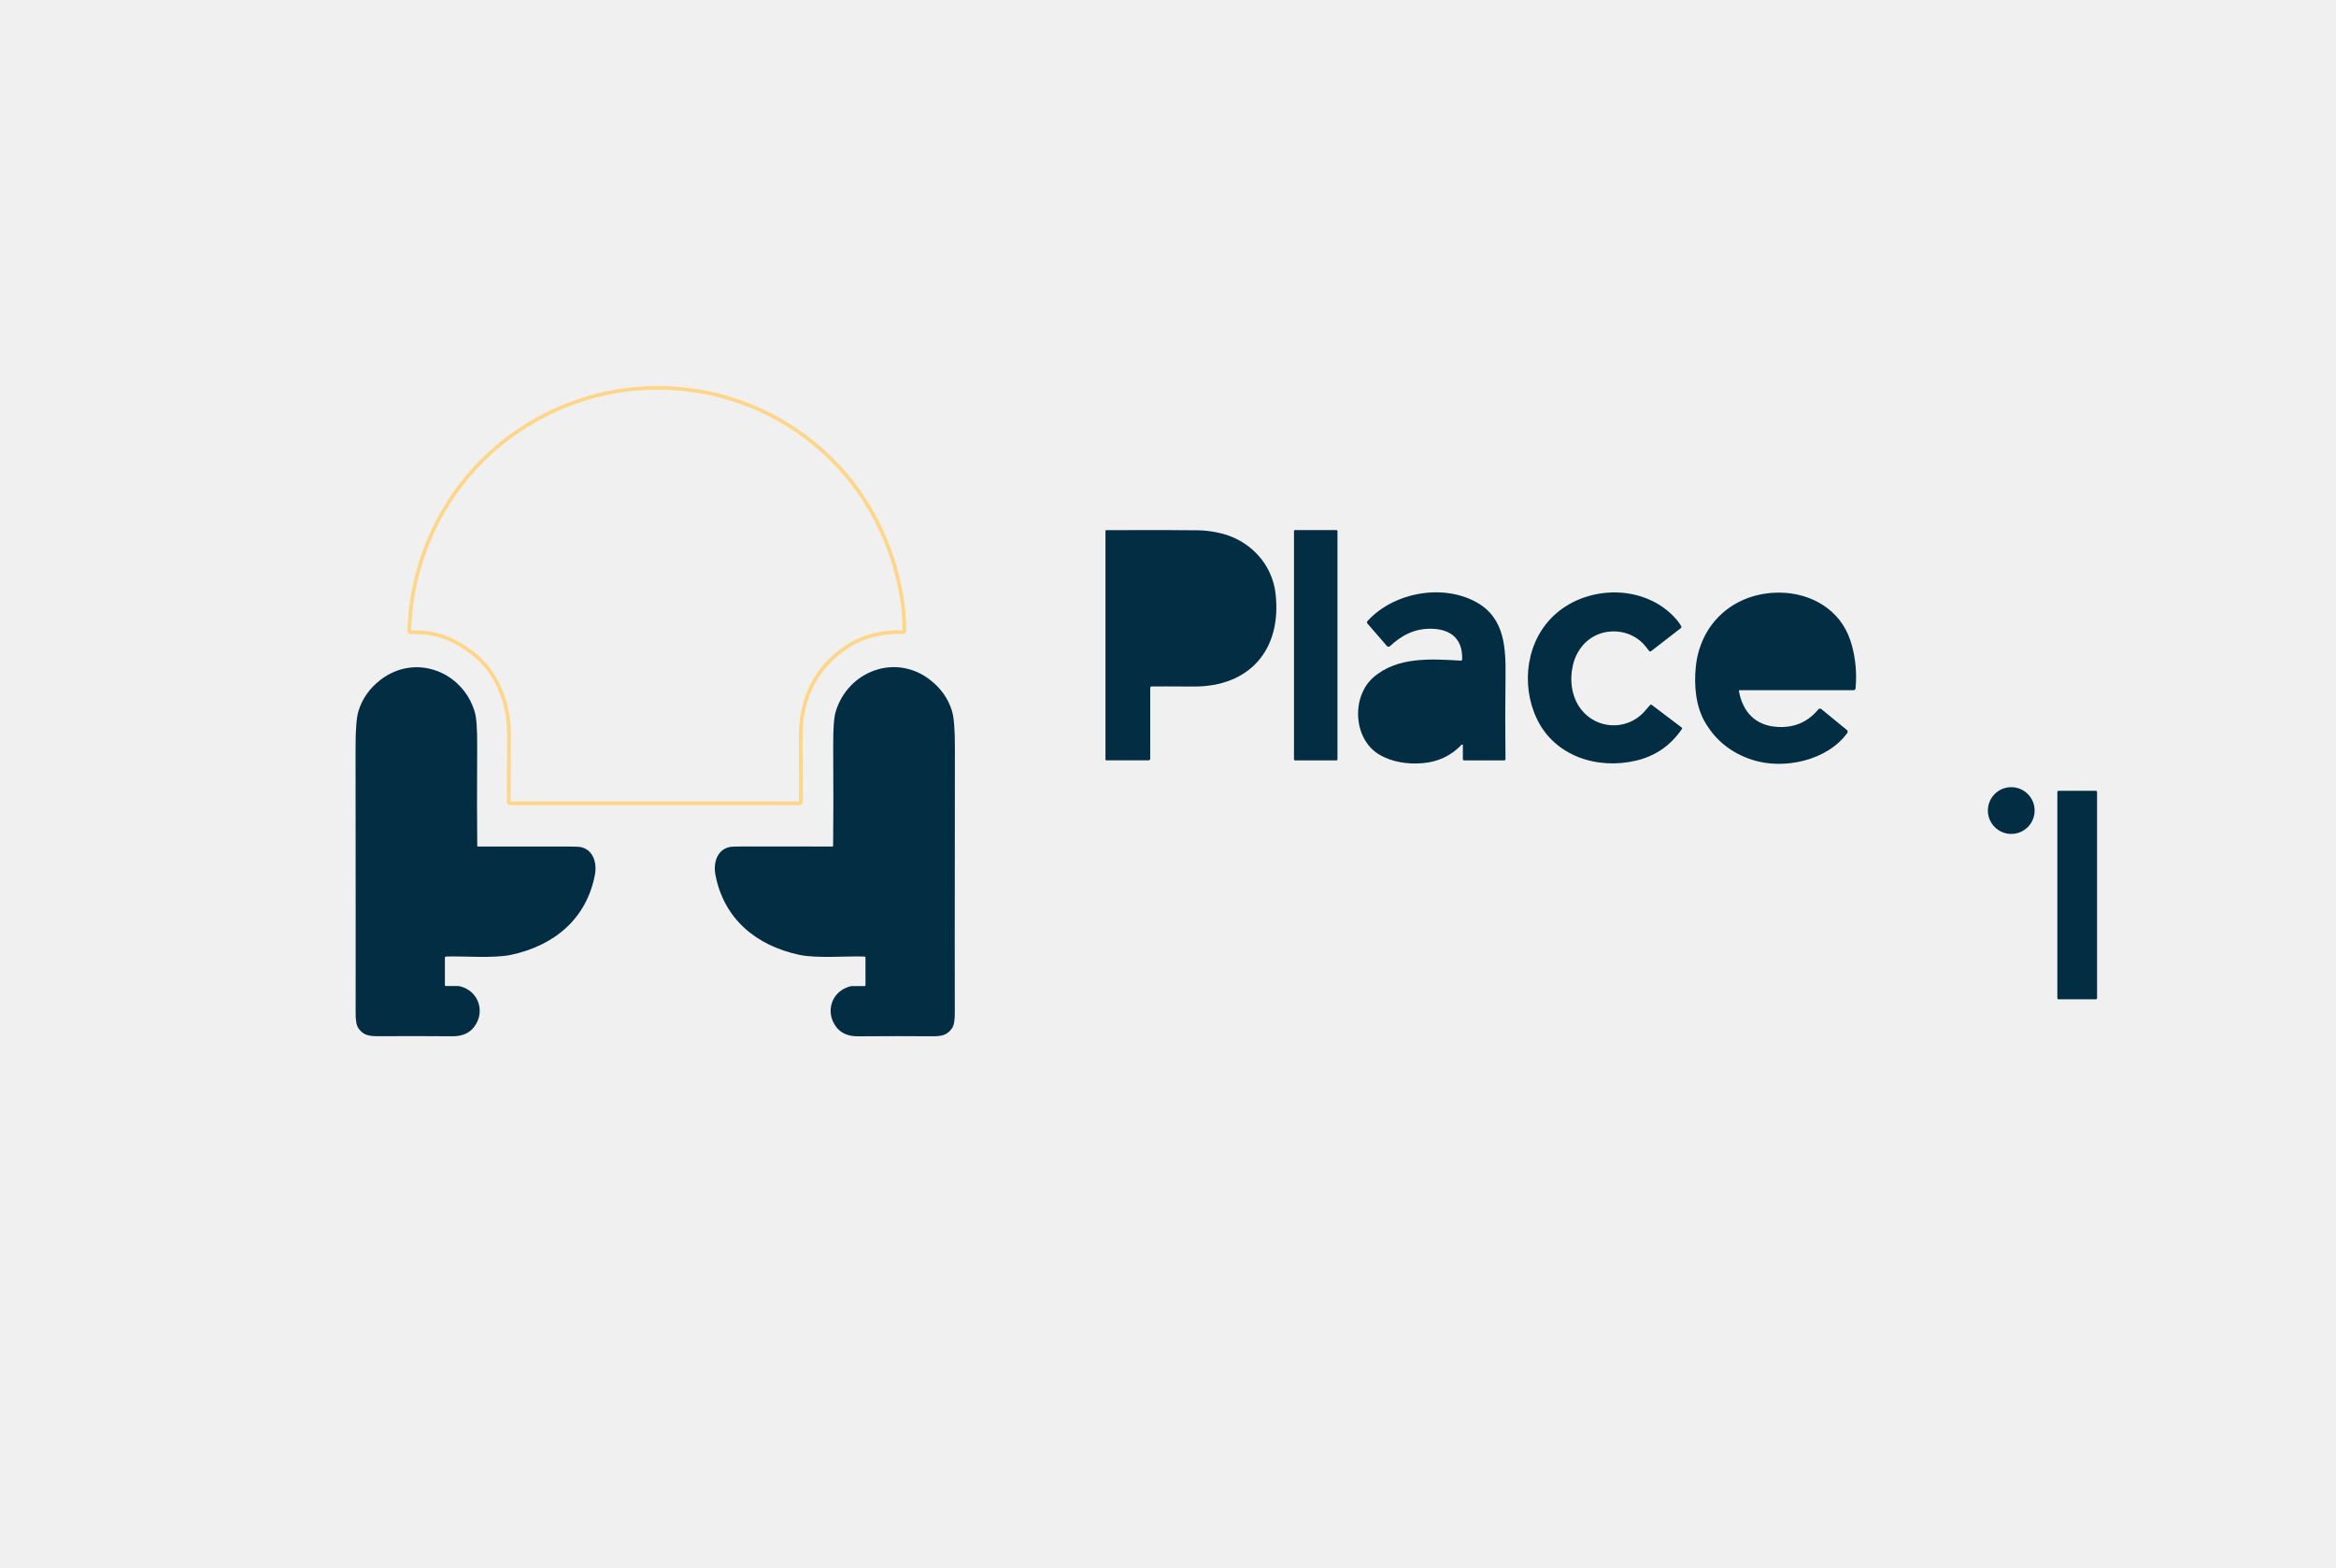
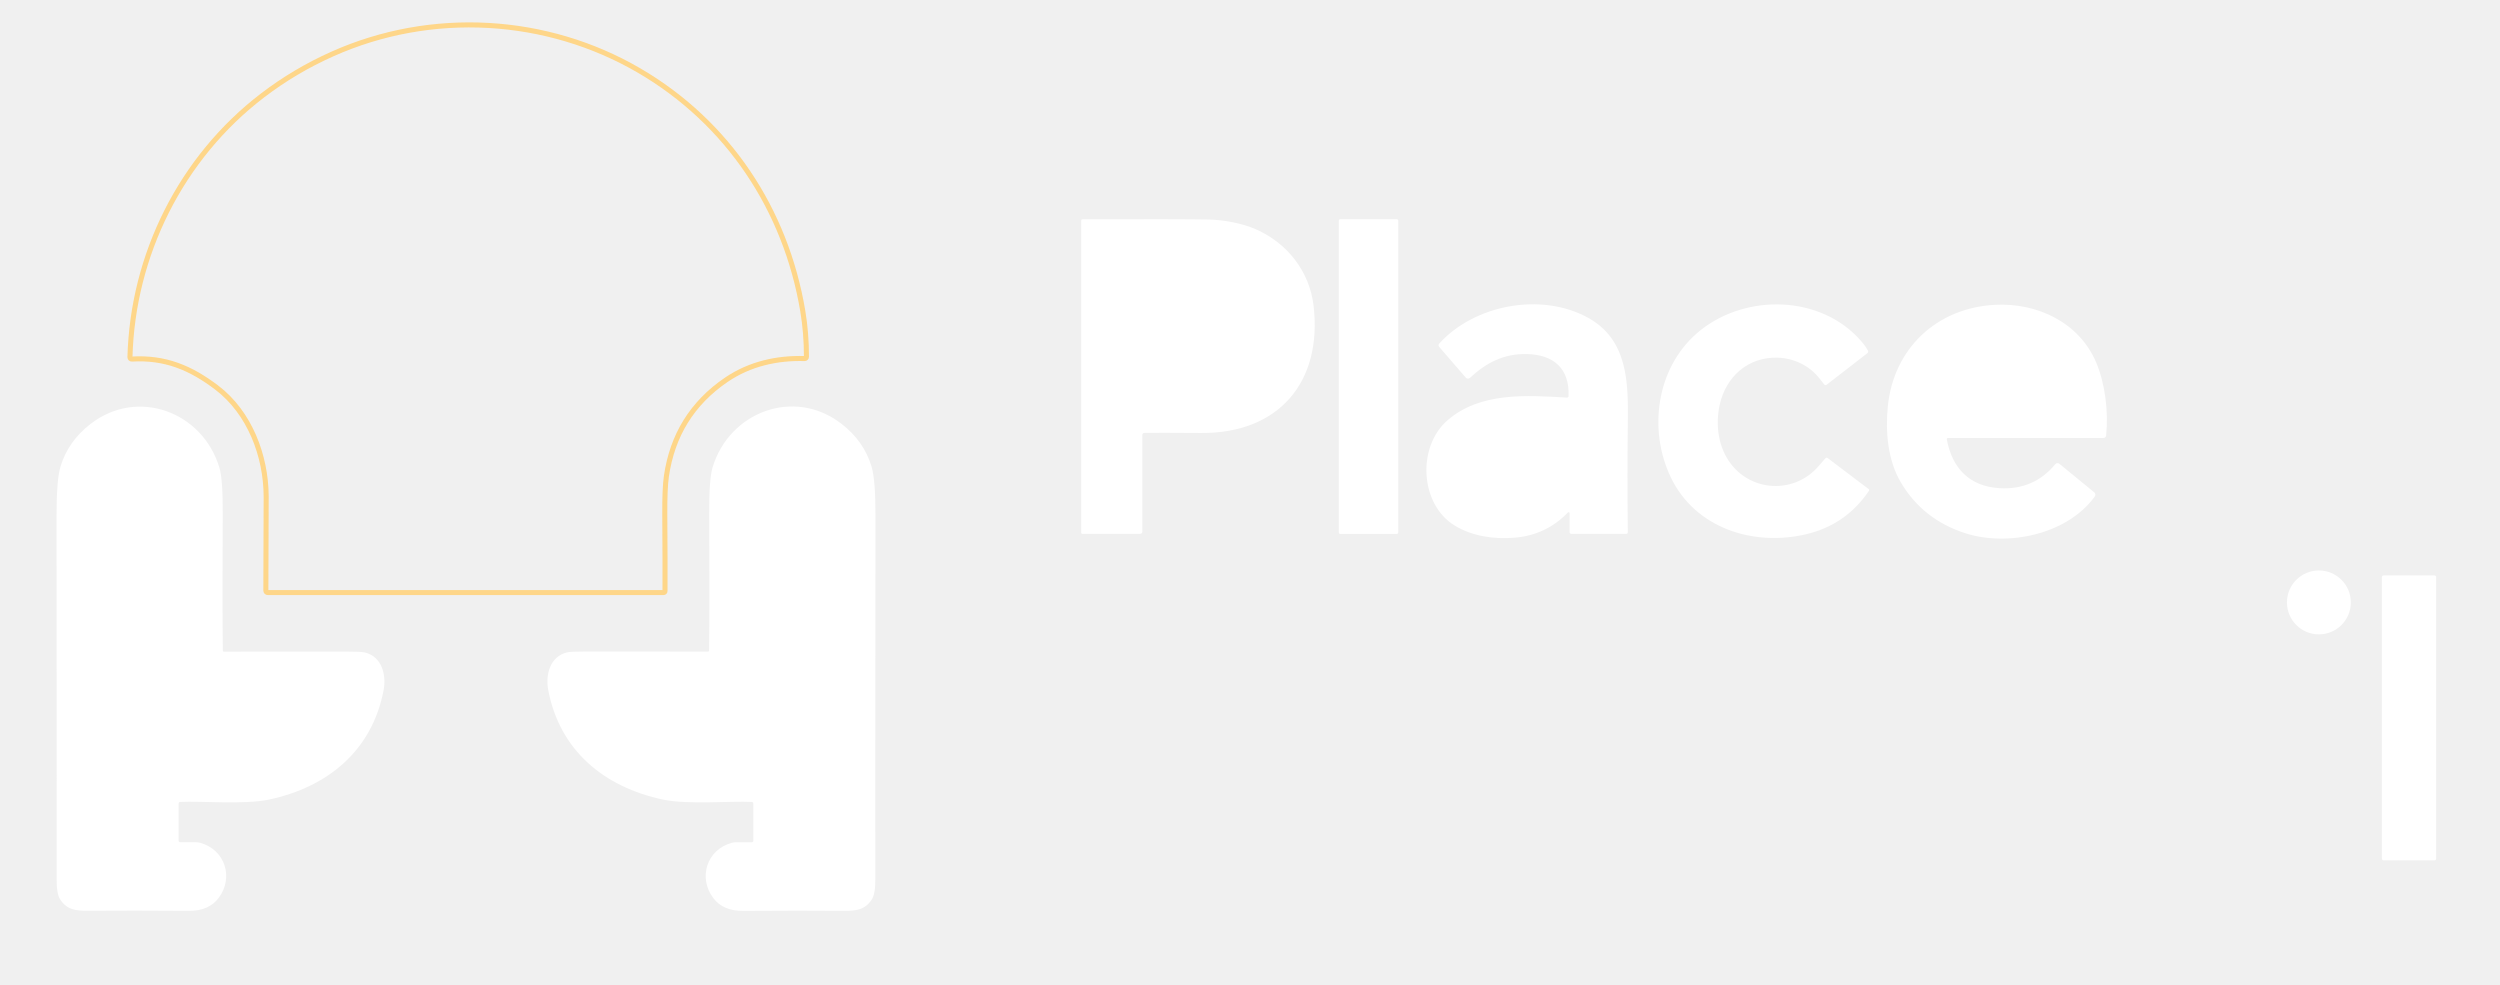
- <svg xmlns="http://www.w3.org/2000/svg" viewBox="0 0 1264 848" role="img" aria-labelledby="title">
+ <svg xmlns="http://www.w3.org/2000/svg" viewBox="170 200 990 390" role="img" aria-labelledby="title">
  <g fill="none" stroke="#FED689" stroke-width="2" stroke-linecap="round" stroke-linejoin="round">
    <path d="M432.76 434.66c.32 0 .58-.26.58-.58.04-6.96.01-16.98-.08-30.07-.05-7.01.16-12.12.62-15.34 2.34-16.33 10.25-29.09 23.74-38.28 9.38-6.38 20.19-8.72 31.03-8.4.37 0 .7-.3.7-.69.01-6.29-.48-12.35-1.46-18.2-6.74-40.18-29.6-74.61-64.77-95.15-36.57-21.34-82.15-24.14-121.49-6.57-9.93 4.43-19.17 9.92-27.72 16.46-32.21 24.65-51.37 63.11-52.45 103.62 0 .42.34.76.75.73 13.17-.78 23.25 3.44 33.58 11.27 13.06 9.91 19.55 27.02 19.61 43.09.01 4.63-.03 17.08-.12 37.34 0 .42.34.77.76.77h156.72z" />
  </g>
-   <g fill="#032D43">
+   <g fill="#fff">
    <path d="M258.24 457.7c-.15-12.6-.17-30.65-.04-54.14.05-9.19-.4-15.33-1.33-18.42-6.61-21.99-32.28-31.73-50.98-17.29-5.93 4.57-9.91 10.22-11.94 16.94-1.05 3.45-1.57 10.01-1.56 19.67.07 90.4.09 138.21.04 143.44-.05 4.09.44 6.88 1.45 8.36 2.71 3.99 5.95 4.44 11.15 4.4 11.34-.09 24.6-.08 39.78.03 5.27.04 9.21-1.67 11.8-5.13 5.97-7.94 2.64-19.05-7.36-21.82-.53-.15-1.08-.22-1.63-.22h-6.33c-.31 0-.56-.26-.56-.57V518.2c0-.34.26-.61.59-.63 7.95-.43 25.45 1.13 35.12-.92 23.43-4.97 40.88-19.45 45.45-43.25 1.22-6.37-.78-13.49-7.52-15.05-.93-.21-3.35-.32-7.26-.32-16.71-.01-32.88 0-48.51.02-.19 0-.35-.16-.36-.35z" />
    <path d="M450.8 457.68c.16-12.61.18-30.66.05-54.17-.05-9.19.4-15.33 1.33-18.42 6.62-22 32.3-31.74 51.01-17.29 5.93 4.57 9.91 10.22 11.94 16.95 1.05 3.45 1.57 10.01 1.56 19.67-.09 90.44-.11 138.27-.06 143.5.04 4.1-.45 6.89-1.46 8.37-2.71 3.99-5.95 4.44-11.15 4.4-11.35-.09-24.61-.09-39.8.02-5.27.04-9.21-1.67-11.8-5.13-5.97-7.95-2.64-19.06 7.36-21.83.53-.15 1.08-.22 1.63-.22h6.34c.31 0 .56-.26.56-.57V518.2c0-.34-.26-.61-.59-.63-7.95-.43-25.46 1.13-35.13-.92-23.44-4.98-40.9-19.47-45.47-43.28-1.22-6.37.79-13.49 7.53-15.05.93-.21 3.35-.32 7.26-.32 16.71-.01 32.89 0 48.53.03.19 0 .35-.16.36-.35z" />
    <path d="M622.37 410.53v-38.32c0-.42.34-.78.76-.78 3.21-.06 10.75-.05 22.64.03 30.44.2 47.97-20.03 44.41-50.38-1.6-13.64-10.43-24.8-22.82-30.27-5.43-2.4-12.84-3.77-18.83-3.88-7.16-.13-23.78-.16-49.87-.09-.27 0-.5.23-.5.5v123.63c0 .24.19.43.43.43h22.9c.48 0 .88-.39.88-.87z" />
    <path d="M723.71 287.38v123.48c0 .32-.26.58-.58.58h-22.38a.58.58 0 0 1-.58-.58V287.38c0-.32.26-.58.58-.58h22.38c.32 0 .58.26.58.58z" />
    <path d="M791.55 403.18v7.55c0 .37.3.68.67.68h21.8c.32 0 .59-.27.59-.6-.17-15.37-.16-29.97.01-43.81.19-15.72-.05-32.49-15.75-41.16-18.53-10.25-45.04-5.16-58.94 10.22-.33.37-.34.94-.01 1.31l10.52 12.16c.22.26.54.4.88.4.29 0 .58-.11.79-.31 6.39-5.95 13.36-9.59 22.39-9.42 10.78.2 17.08 5.74 16.65 16.67-.01.34-.29.59-.64.58-16.04-.93-34.47-2.27-47.4 9.08-11.96 10.49-10.87 33.14 2.93 41.58 6.98 4.27 15.64 5.5 23.83 4.81 8.33-.71 15.34-4.05 21.03-10 .07-.07.17-.11.27-.11.21 0 .38.17.38.38z" />
    <path d="M893.35 352.35l16.16-12.51c.29-.23.38-.64.21-.97-.86-1.65-2.33-3.53-4.42-5.65-16.71-16.97-46.01-16.46-63.48-1.12-15.94 13.99-19.12 38.18-10.23 56.83 9.61 20.15 32.57 27.57 53.59 22.64 10.51-2.47 18.82-8.2 24.92-17.19.16-.23.1-.55-.12-.71l-16.26-12.3a.62.62 0 0 0-.85.1c-1.78 2.08-3.02 3.48-3.71 4.2-9.46 9.74-25.27 8.87-33.6-1.8-5.14-6.59-6.33-15.57-4.55-23.61 2.51-11.27 11.37-19.02 23.07-18.62 6.39.23 12.53 3.18 16.48 8.29 1.13 1.46 1.74 2.24 1.85 2.35.25.26.66.29.94.07z" />
    <path d="M940.93 373.97c2.08 11.27 8.84 18.63 20.88 19.35 9.05.53 16.41-2.64 22.09-9.51.4-.48 1.12-.55 1.6-.16l13.84 11.33c.48.4.57 1.11.21 1.61-10.89 15.08-34.56 20.01-51.42 14.53-11.14-3.62-19.6-10.3-25.37-20.05-5.21-8.78-6.2-20.06-5.17-30.27 2.3-22.7 19.24-38.86 42.39-40.09 16.71-.9 33.31 6.93 40.07 22.74 3.51 8.21 4.98 19.45 3.98 29.03-.06.54-.52.96-1.07.96h-61.59a.45.45 0 0 0-.44.53z" />
    <circle cx="1088.28" cy="438.56" r="12.65" />
    <path d="M1134.71 428.51v111.54c0 .35-.29.64-.64.64h-20.2a.64.64 0 0 1-.64-.64V428.51c0-.35.29-.64.64-.64h20.2c.35 0 .64.29.64.64z" />
  </g>
</svg>
